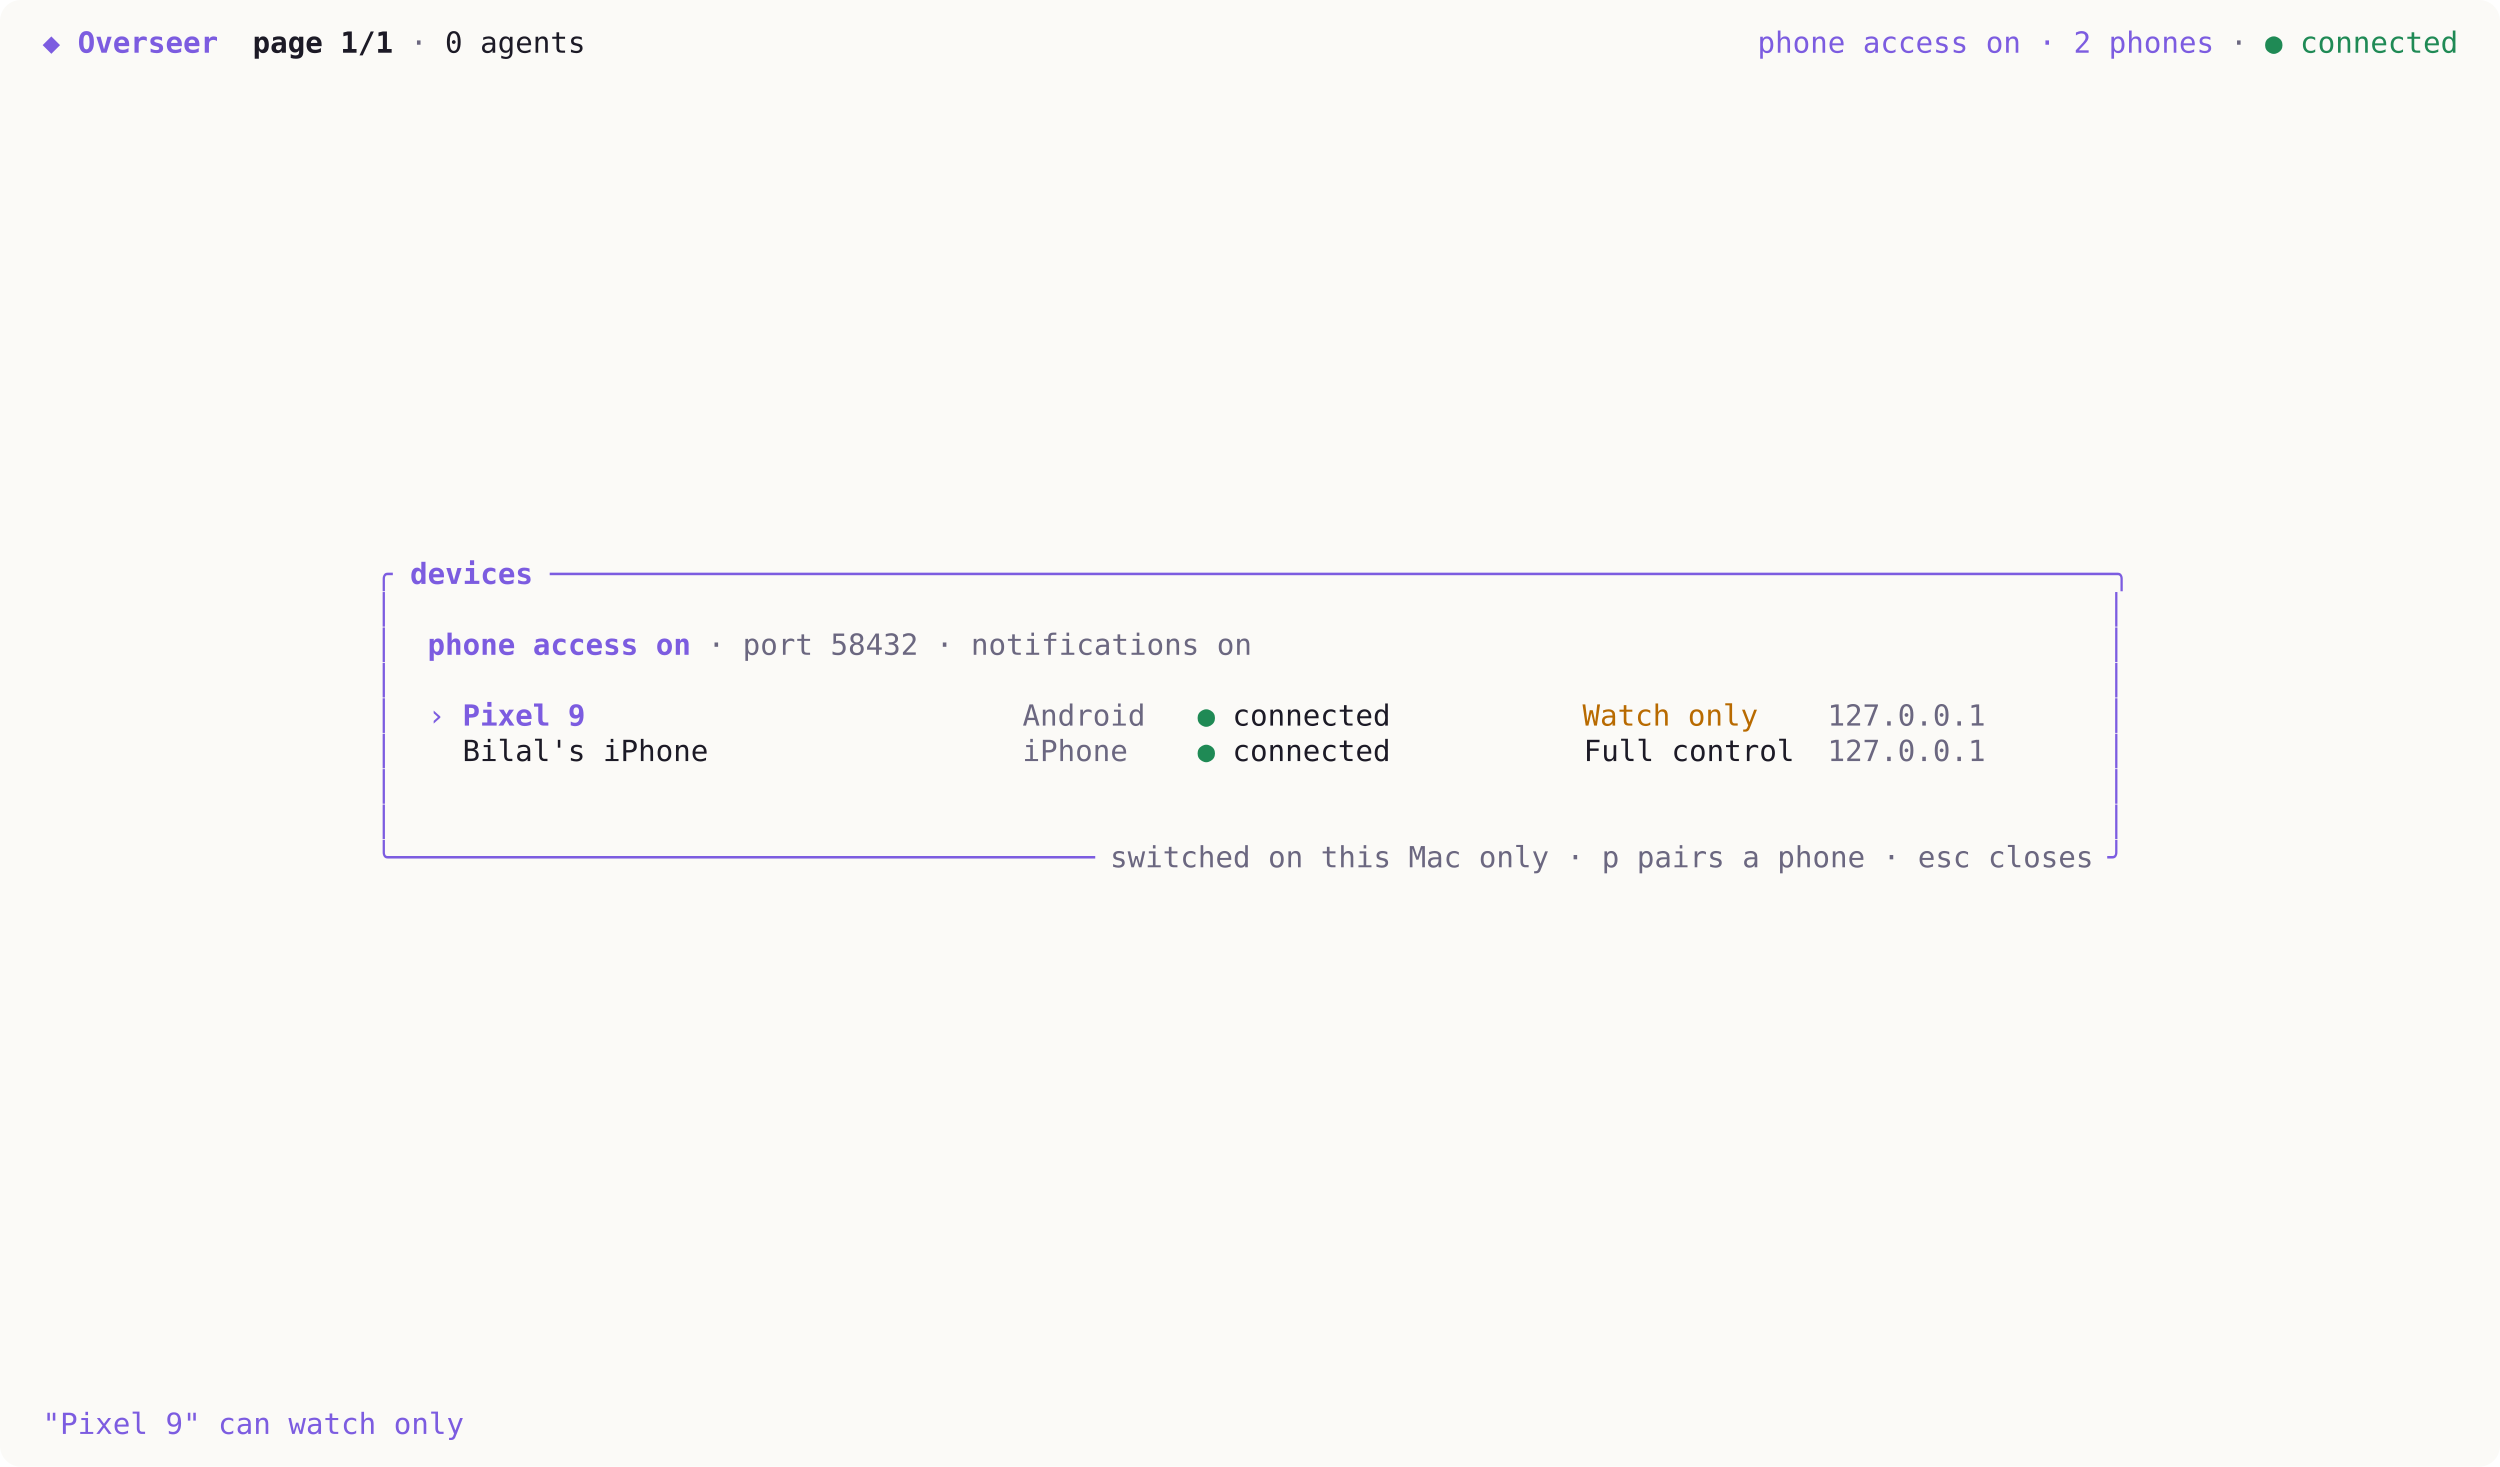
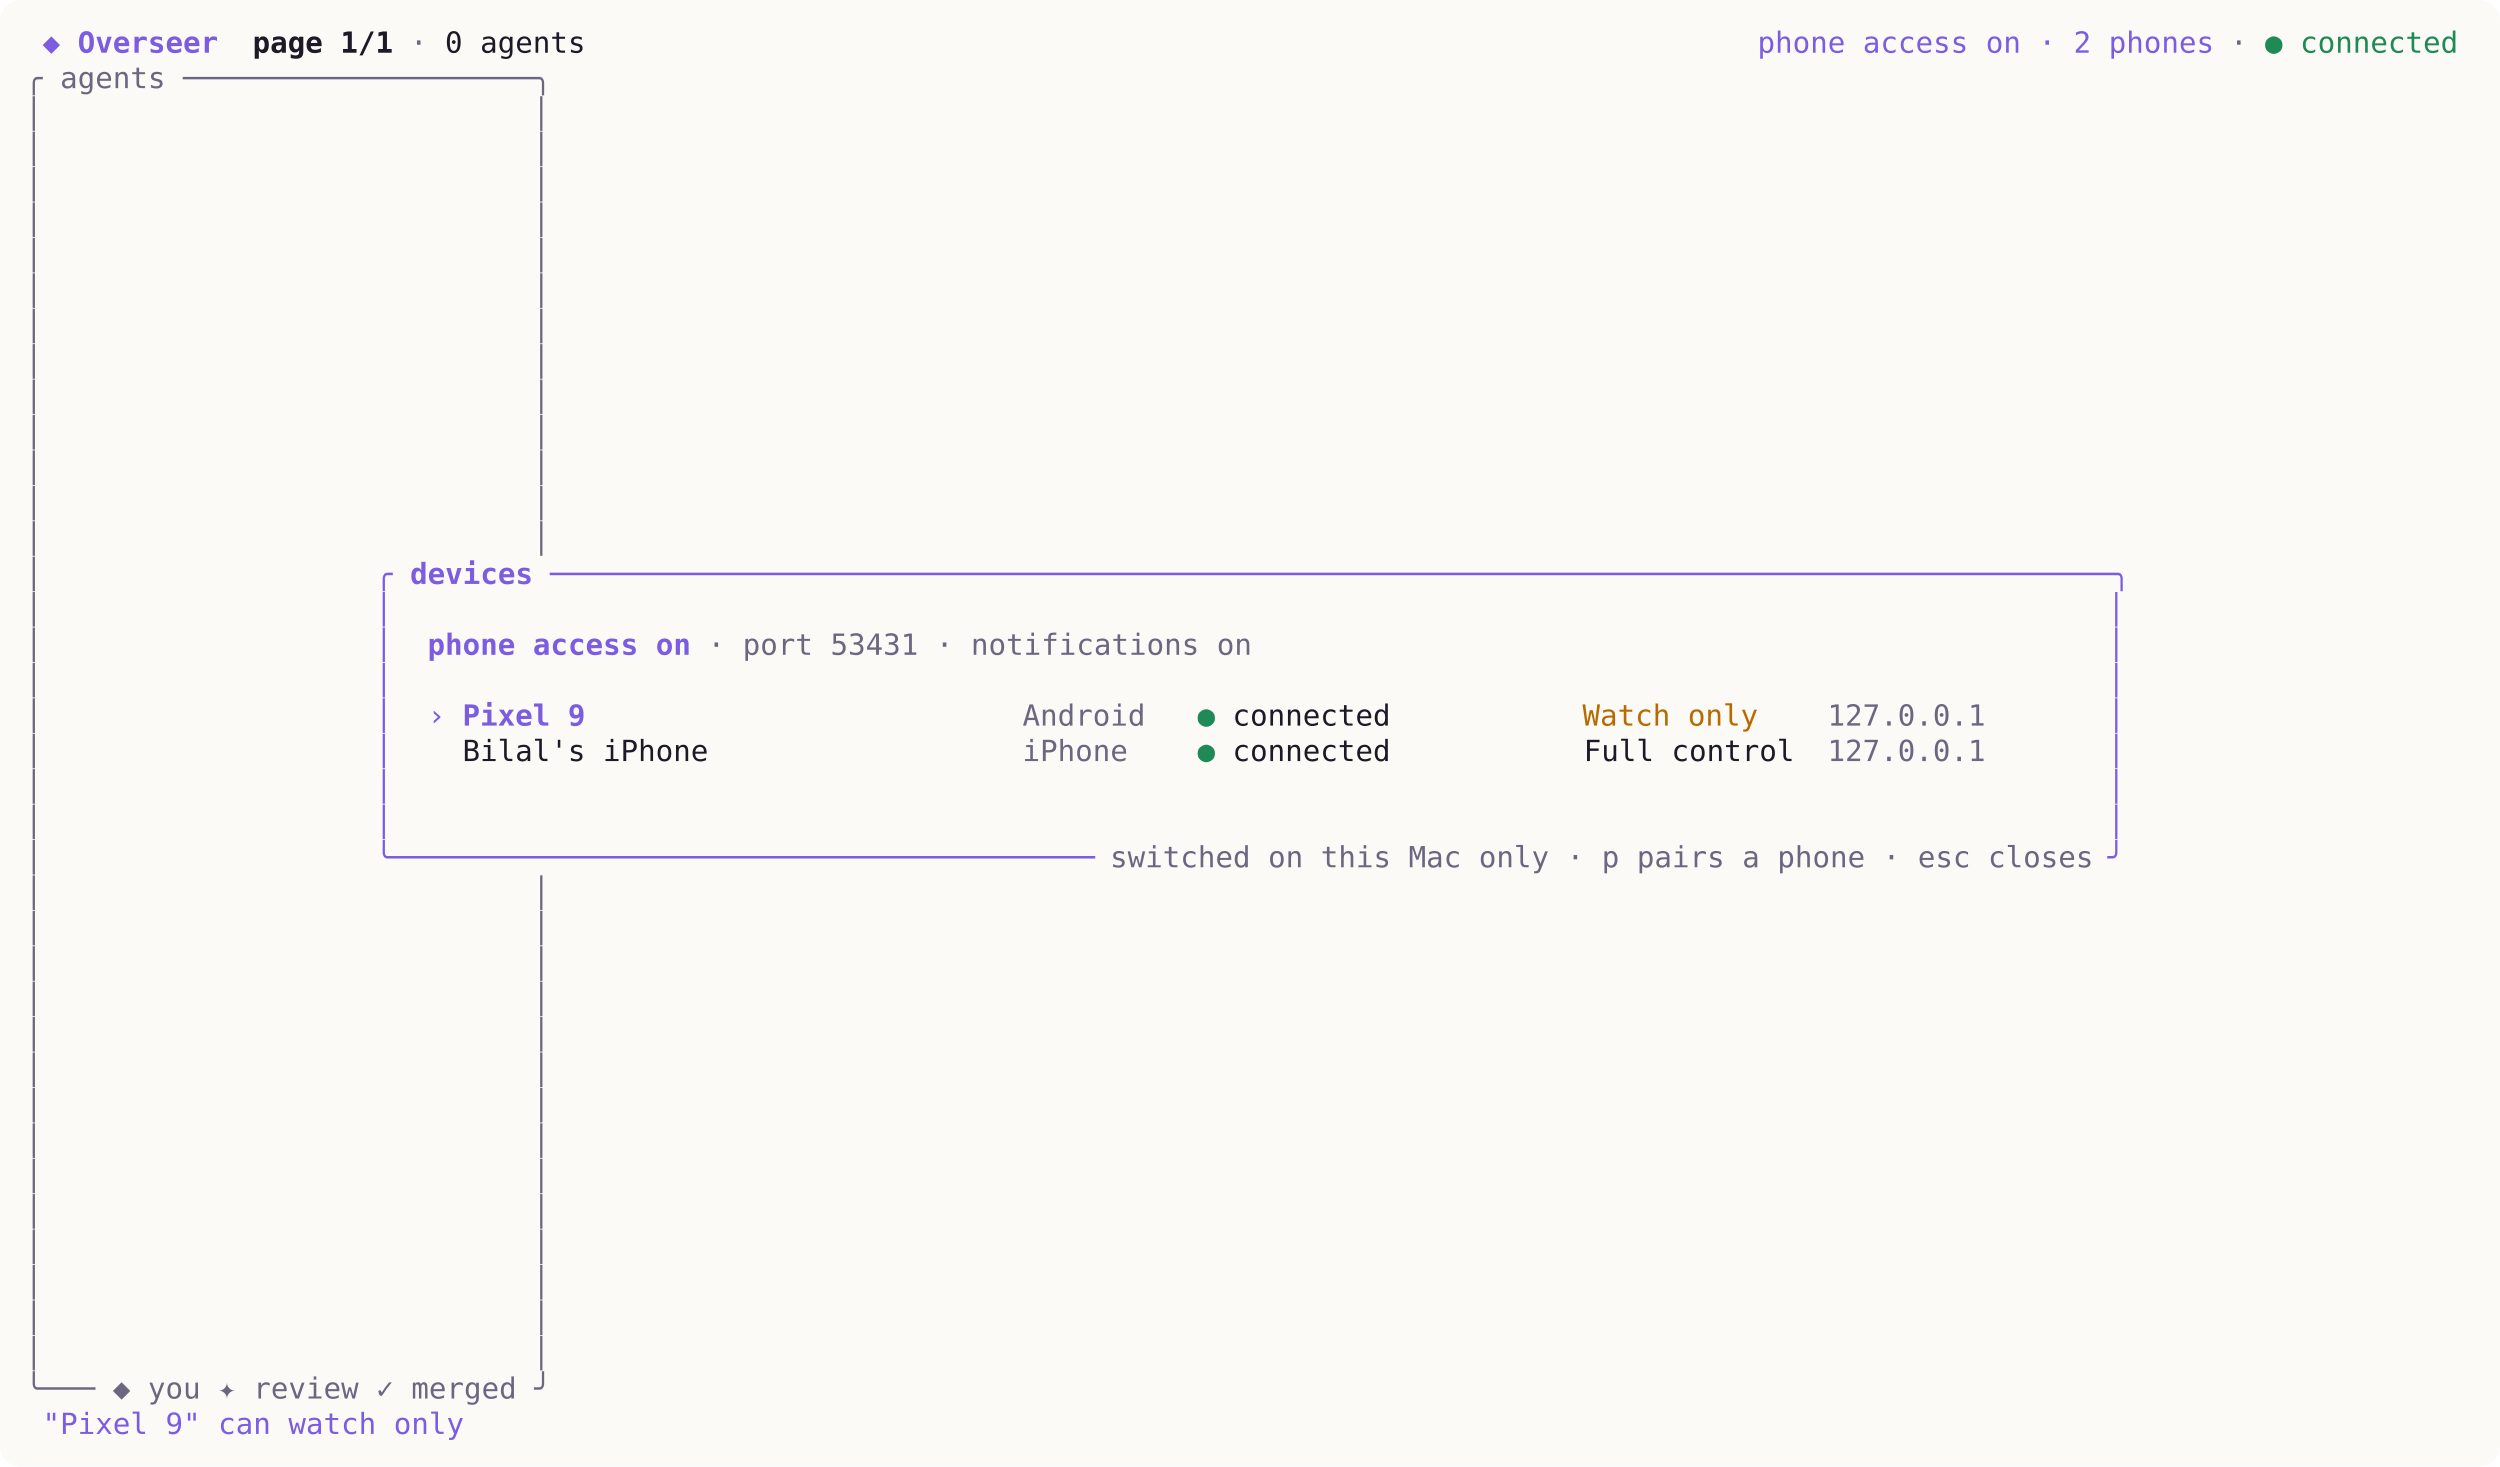
<svg xmlns="http://www.w3.org/2000/svg" width="1200" height="704" viewBox="0 0 1200 704">
  <rect width="100%" height="100%" rx="10" fill="#fbfaf7" />
  <g font-family="ui-monospace, SFMono-Regular, Menlo, monospace" font-size="14">
    <text x="12.0" y="25.3" textLength="100.8" lengthAdjust="spacingAndGlyphs" fill="#7c5ce0" font-weight="700" xml:space="preserve"> ◆ Overseer </text>
    <text x="112.8" y="25.3" textLength="84.0" lengthAdjust="spacingAndGlyphs" fill="#1c1a26" font-weight="700" xml:space="preserve"> page 1/1 </text>
    <text x="196.8" y="25.3" textLength="16.8" lengthAdjust="spacingAndGlyphs" fill="#6b6780" xml:space="preserve">· </text>
    <text x="213.6" y="25.3" textLength="630.0" lengthAdjust="spacingAndGlyphs" fill="#1c1a26" xml:space="preserve">0 agents                                                                   </text>
    <text x="843.6" y="25.3" textLength="218.4" lengthAdjust="spacingAndGlyphs" fill="#7c5ce0" xml:space="preserve">phone access on · 2 phones</text>
    <text x="1062.0" y="25.3" textLength="25.2" lengthAdjust="spacingAndGlyphs" fill="#6b6780" xml:space="preserve"> · </text>
    <text x="1087.2" y="25.3" textLength="100.8" lengthAdjust="spacingAndGlyphs" fill="#1f8a55" xml:space="preserve">● connected </text>
+     <text x="12.0" y="42.3" textLength="252.0" lengthAdjust="spacingAndGlyphs" fill="#6b6780" xml:space="preserve">╭ agents ────────────────────╮</text>
+     <text x="12.0" y="59.3" textLength="8.4" lengthAdjust="spacingAndGlyphs" fill="#6b6780" xml:space="preserve">│</text>
+     <text x="255.6" y="59.3" textLength="8.4" lengthAdjust="spacingAndGlyphs" fill="#6b6780" xml:space="preserve">│</text>
+     <text x="12.0" y="76.3" textLength="8.4" lengthAdjust="spacingAndGlyphs" fill="#6b6780" xml:space="preserve">│</text>
+     <text x="255.6" y="76.3" textLength="8.4" lengthAdjust="spacingAndGlyphs" fill="#6b6780" xml:space="preserve">│</text>
+     <text x="12.0" y="93.3" textLength="8.4" lengthAdjust="spacingAndGlyphs" fill="#6b6780" xml:space="preserve">│</text>
+     <text x="255.6" y="93.3" textLength="8.4" lengthAdjust="spacingAndGlyphs" fill="#6b6780" xml:space="preserve">│</text>
+     <text x="12.0" y="110.3" textLength="8.4" lengthAdjust="spacingAndGlyphs" fill="#6b6780" xml:space="preserve">│</text>
+     <text x="255.6" y="110.3" textLength="8.4" lengthAdjust="spacingAndGlyphs" fill="#6b6780" xml:space="preserve">│</text>
+     <text x="12.0" y="127.3" textLength="8.4" lengthAdjust="spacingAndGlyphs" fill="#6b6780" xml:space="preserve">│</text>
+     <text x="255.6" y="127.3" textLength="8.4" lengthAdjust="spacingAndGlyphs" fill="#6b6780" xml:space="preserve">│</text>
+     <text x="12.0" y="144.3" textLength="8.4" lengthAdjust="spacingAndGlyphs" fill="#6b6780" xml:space="preserve">│</text>
+     <text x="255.6" y="144.3" textLength="8.4" lengthAdjust="spacingAndGlyphs" fill="#6b6780" xml:space="preserve">│</text>
+     <text x="12.0" y="161.3" textLength="8.4" lengthAdjust="spacingAndGlyphs" fill="#6b6780" xml:space="preserve">│</text>
+     <text x="255.6" y="161.3" textLength="8.4" lengthAdjust="spacingAndGlyphs" fill="#6b6780" xml:space="preserve">│</text>
+     <text x="12.0" y="178.3" textLength="8.4" lengthAdjust="spacingAndGlyphs" fill="#6b6780" xml:space="preserve">│</text>
+     <text x="255.6" y="178.3" textLength="8.4" lengthAdjust="spacingAndGlyphs" fill="#6b6780" xml:space="preserve">│</text>
+     <text x="12.0" y="195.3" textLength="8.4" lengthAdjust="spacingAndGlyphs" fill="#6b6780" xml:space="preserve">│</text>
+     <text x="255.6" y="195.3" textLength="8.4" lengthAdjust="spacingAndGlyphs" fill="#6b6780" xml:space="preserve">│</text>
+     <text x="12.0" y="212.3" textLength="8.4" lengthAdjust="spacingAndGlyphs" fill="#6b6780" xml:space="preserve">│</text>
+     <text x="255.6" y="212.3" textLength="8.4" lengthAdjust="spacingAndGlyphs" fill="#6b6780" xml:space="preserve">│</text>
+     <text x="12.0" y="229.3" textLength="8.4" lengthAdjust="spacingAndGlyphs" fill="#6b6780" xml:space="preserve">│</text>
+     <text x="255.6" y="229.3" textLength="8.4" lengthAdjust="spacingAndGlyphs" fill="#6b6780" xml:space="preserve">│</text>
+     <text x="12.0" y="246.3" textLength="8.4" lengthAdjust="spacingAndGlyphs" fill="#6b6780" xml:space="preserve">│</text>
+     <text x="255.6" y="246.3" textLength="8.4" lengthAdjust="spacingAndGlyphs" fill="#6b6780" xml:space="preserve">│</text>
+     <text x="12.0" y="263.3" textLength="8.4" lengthAdjust="spacingAndGlyphs" fill="#6b6780" xml:space="preserve">│</text>
+     <text x="255.6" y="263.3" textLength="8.4" lengthAdjust="spacingAndGlyphs" fill="#6b6780" xml:space="preserve">│</text>
+     <text x="12.0" y="280.3" textLength="8.4" lengthAdjust="spacingAndGlyphs" fill="#6b6780" xml:space="preserve">│</text>
    <text x="180.0" y="280.3" textLength="8.4" lengthAdjust="spacingAndGlyphs" fill="#7c5ce0" xml:space="preserve">╭</text>
    <text x="188.4" y="280.3" textLength="75.6" lengthAdjust="spacingAndGlyphs" fill="#7c5ce0" font-weight="700" xml:space="preserve"> devices </text>
    <text x="264.0" y="280.3" textLength="756.0" lengthAdjust="spacingAndGlyphs" fill="#7c5ce0" xml:space="preserve">─────────────────────────────────────────────────────────────────────────────────────────╮</text>
+     <text x="12.0" y="297.3" textLength="8.4" lengthAdjust="spacingAndGlyphs" fill="#6b6780" xml:space="preserve">│</text>
    <text x="180.0" y="297.3" textLength="8.4" lengthAdjust="spacingAndGlyphs" fill="#7c5ce0" xml:space="preserve">│</text>
    <text x="1011.6" y="297.3" textLength="8.4" lengthAdjust="spacingAndGlyphs" fill="#7c5ce0" xml:space="preserve">│</text>
+     <text x="12.0" y="314.3" textLength="8.4" lengthAdjust="spacingAndGlyphs" fill="#6b6780" xml:space="preserve">│</text>
    <text x="180.0" y="314.3" textLength="8.4" lengthAdjust="spacingAndGlyphs" fill="#7c5ce0" xml:space="preserve">│</text>
    <text x="205.2" y="314.3" textLength="126.0" lengthAdjust="spacingAndGlyphs" fill="#7c5ce0" font-weight="700" xml:space="preserve">phone access on</text>
-     <text x="331.2" y="314.3" textLength="268.8" lengthAdjust="spacingAndGlyphs" fill="#6b6780" xml:space="preserve"> · port 58432 · notifications on</text>
+     <text x="331.2" y="314.3" textLength="268.8" lengthAdjust="spacingAndGlyphs" fill="#6b6780" xml:space="preserve"> · port 53431 · notifications on</text>
    <text x="1011.6" y="314.3" textLength="8.4" lengthAdjust="spacingAndGlyphs" fill="#7c5ce0" xml:space="preserve">│</text>
+     <text x="12.0" y="331.3" textLength="8.4" lengthAdjust="spacingAndGlyphs" fill="#6b6780" xml:space="preserve">│</text>
    <text x="180.0" y="331.3" textLength="8.4" lengthAdjust="spacingAndGlyphs" fill="#7c5ce0" xml:space="preserve">│</text>
    <text x="1011.6" y="331.3" textLength="8.4" lengthAdjust="spacingAndGlyphs" fill="#7c5ce0" xml:space="preserve">│</text>
+     <text x="12.0" y="348.3" textLength="8.4" lengthAdjust="spacingAndGlyphs" fill="#6b6780" xml:space="preserve">│</text>
    <text x="180.0" y="348.3" textLength="42.0" lengthAdjust="spacingAndGlyphs" fill="#7c5ce0" xml:space="preserve">│  › </text>
    <text x="222.0" y="348.3" textLength="268.8" lengthAdjust="spacingAndGlyphs" fill="#7c5ce0" font-weight="700" xml:space="preserve">Pixel 9                         </text>
    <text x="490.8" y="348.3" textLength="84.0" lengthAdjust="spacingAndGlyphs" fill="#6b6780" xml:space="preserve">Android   </text>
    <text x="574.8" y="348.3" textLength="16.8" lengthAdjust="spacingAndGlyphs" fill="#1f8a55" xml:space="preserve">● </text>
    <text x="591.6" y="348.3" textLength="168.0" lengthAdjust="spacingAndGlyphs" fill="#1c1a26" xml:space="preserve">connected           </text>
    <text x="759.6" y="348.3" textLength="117.6" lengthAdjust="spacingAndGlyphs" fill="#b86a00" xml:space="preserve">Watch only    </text>
    <text x="877.2" y="348.3" textLength="75.6" lengthAdjust="spacingAndGlyphs" fill="#6b6780" xml:space="preserve">127.0.0.1</text>
    <text x="1011.6" y="348.3" textLength="8.4" lengthAdjust="spacingAndGlyphs" fill="#7c5ce0" xml:space="preserve">│</text>
+     <text x="12.0" y="365.3" textLength="8.4" lengthAdjust="spacingAndGlyphs" fill="#6b6780" xml:space="preserve">│</text>
    <text x="180.0" y="365.3" textLength="42.0" lengthAdjust="spacingAndGlyphs" fill="#7c5ce0" xml:space="preserve">│    </text>
    <text x="222.0" y="365.3" textLength="268.8" lengthAdjust="spacingAndGlyphs" fill="#1c1a26" xml:space="preserve">Bilal's iPhone                  </text>
    <text x="490.8" y="365.3" textLength="84.0" lengthAdjust="spacingAndGlyphs" fill="#6b6780" xml:space="preserve">iPhone    </text>
    <text x="574.8" y="365.3" textLength="16.8" lengthAdjust="spacingAndGlyphs" fill="#1f8a55" xml:space="preserve">● </text>
    <text x="591.6" y="365.3" textLength="285.6" lengthAdjust="spacingAndGlyphs" fill="#1c1a26" xml:space="preserve">connected           Full control  </text>
    <text x="877.2" y="365.3" textLength="75.6" lengthAdjust="spacingAndGlyphs" fill="#6b6780" xml:space="preserve">127.0.0.1</text>
    <text x="1011.6" y="365.3" textLength="8.4" lengthAdjust="spacingAndGlyphs" fill="#7c5ce0" xml:space="preserve">│</text>
+     <text x="12.0" y="382.3" textLength="8.4" lengthAdjust="spacingAndGlyphs" fill="#6b6780" xml:space="preserve">│</text>
    <text x="180.0" y="382.3" textLength="8.4" lengthAdjust="spacingAndGlyphs" fill="#7c5ce0" xml:space="preserve">│</text>
    <text x="1011.6" y="382.3" textLength="8.4" lengthAdjust="spacingAndGlyphs" fill="#7c5ce0" xml:space="preserve">│</text>
+     <text x="12.0" y="399.3" textLength="8.4" lengthAdjust="spacingAndGlyphs" fill="#6b6780" xml:space="preserve">│</text>
    <text x="180.0" y="399.3" textLength="8.4" lengthAdjust="spacingAndGlyphs" fill="#7c5ce0" xml:space="preserve">│</text>
    <text x="1011.6" y="399.3" textLength="8.4" lengthAdjust="spacingAndGlyphs" fill="#7c5ce0" xml:space="preserve">│</text>
+     <text x="12.0" y="416.3" textLength="8.4" lengthAdjust="spacingAndGlyphs" fill="#6b6780" xml:space="preserve">│</text>
    <text x="180.0" y="416.3" textLength="344.4" lengthAdjust="spacingAndGlyphs" fill="#7c5ce0" xml:space="preserve">╰────────────────────────────────────────</text>
    <text x="524.4" y="416.3" textLength="487.2" lengthAdjust="spacingAndGlyphs" fill="#6b6780" xml:space="preserve"> switched on this Mac only · p pairs a phone · esc closes </text>
    <text x="1011.6" y="416.3" textLength="8.4" lengthAdjust="spacingAndGlyphs" fill="#7c5ce0" xml:space="preserve">╯</text>
+     <text x="12.0" y="433.3" textLength="8.4" lengthAdjust="spacingAndGlyphs" fill="#6b6780" xml:space="preserve">│</text>
+     <text x="255.6" y="433.3" textLength="8.4" lengthAdjust="spacingAndGlyphs" fill="#6b6780" xml:space="preserve">│</text>
+     <text x="12.0" y="450.3" textLength="8.4" lengthAdjust="spacingAndGlyphs" fill="#6b6780" xml:space="preserve">│</text>
+     <text x="255.6" y="450.3" textLength="8.4" lengthAdjust="spacingAndGlyphs" fill="#6b6780" xml:space="preserve">│</text>
+     <text x="12.0" y="467.3" textLength="8.4" lengthAdjust="spacingAndGlyphs" fill="#6b6780" xml:space="preserve">│</text>
+     <text x="255.6" y="467.3" textLength="8.4" lengthAdjust="spacingAndGlyphs" fill="#6b6780" xml:space="preserve">│</text>
+     <text x="12.0" y="484.3" textLength="8.4" lengthAdjust="spacingAndGlyphs" fill="#6b6780" xml:space="preserve">│</text>
+     <text x="255.6" y="484.3" textLength="8.4" lengthAdjust="spacingAndGlyphs" fill="#6b6780" xml:space="preserve">│</text>
+     <text x="12.0" y="501.3" textLength="8.4" lengthAdjust="spacingAndGlyphs" fill="#6b6780" xml:space="preserve">│</text>
+     <text x="255.6" y="501.3" textLength="8.4" lengthAdjust="spacingAndGlyphs" fill="#6b6780" xml:space="preserve">│</text>
+     <text x="12.0" y="518.3" textLength="8.4" lengthAdjust="spacingAndGlyphs" fill="#6b6780" xml:space="preserve">│</text>
+     <text x="255.6" y="518.3" textLength="8.4" lengthAdjust="spacingAndGlyphs" fill="#6b6780" xml:space="preserve">│</text>
+     <text x="12.0" y="535.3" textLength="8.4" lengthAdjust="spacingAndGlyphs" fill="#6b6780" xml:space="preserve">│</text>
+     <text x="255.6" y="535.3" textLength="8.4" lengthAdjust="spacingAndGlyphs" fill="#6b6780" xml:space="preserve">│</text>
+     <text x="12.0" y="552.3" textLength="8.4" lengthAdjust="spacingAndGlyphs" fill="#6b6780" xml:space="preserve">│</text>
+     <text x="255.6" y="552.3" textLength="8.4" lengthAdjust="spacingAndGlyphs" fill="#6b6780" xml:space="preserve">│</text>
+     <text x="12.0" y="569.3" textLength="8.4" lengthAdjust="spacingAndGlyphs" fill="#6b6780" xml:space="preserve">│</text>
+     <text x="255.6" y="569.3" textLength="8.4" lengthAdjust="spacingAndGlyphs" fill="#6b6780" xml:space="preserve">│</text>
+     <text x="12.0" y="586.3" textLength="8.4" lengthAdjust="spacingAndGlyphs" fill="#6b6780" xml:space="preserve">│</text>
+     <text x="255.6" y="586.3" textLength="8.4" lengthAdjust="spacingAndGlyphs" fill="#6b6780" xml:space="preserve">│</text>
+     <text x="12.0" y="603.3" textLength="8.4" lengthAdjust="spacingAndGlyphs" fill="#6b6780" xml:space="preserve">│</text>
+     <text x="255.6" y="603.3" textLength="8.4" lengthAdjust="spacingAndGlyphs" fill="#6b6780" xml:space="preserve">│</text>
+     <text x="12.0" y="620.3" textLength="8.4" lengthAdjust="spacingAndGlyphs" fill="#6b6780" xml:space="preserve">│</text>
+     <text x="255.6" y="620.3" textLength="8.4" lengthAdjust="spacingAndGlyphs" fill="#6b6780" xml:space="preserve">│</text>
+     <text x="12.0" y="637.3" textLength="8.4" lengthAdjust="spacingAndGlyphs" fill="#6b6780" xml:space="preserve">│</text>
+     <text x="255.6" y="637.3" textLength="8.4" lengthAdjust="spacingAndGlyphs" fill="#6b6780" xml:space="preserve">│</text>
+     <text x="12.0" y="654.3" textLength="8.4" lengthAdjust="spacingAndGlyphs" fill="#6b6780" xml:space="preserve">│</text>
+     <text x="255.6" y="654.3" textLength="8.4" lengthAdjust="spacingAndGlyphs" fill="#6b6780" xml:space="preserve">│</text>
+     <text x="12.0" y="671.3" textLength="252.0" lengthAdjust="spacingAndGlyphs" fill="#6b6780" xml:space="preserve">╰─── ◆ you ✦ review ✓ merged ╯</text>
    <text x="12.0" y="688.3" textLength="210.0" lengthAdjust="spacingAndGlyphs" fill="#7c5ce0" xml:space="preserve"> "Pixel 9" can watch only</text>
  </g>
</svg>
